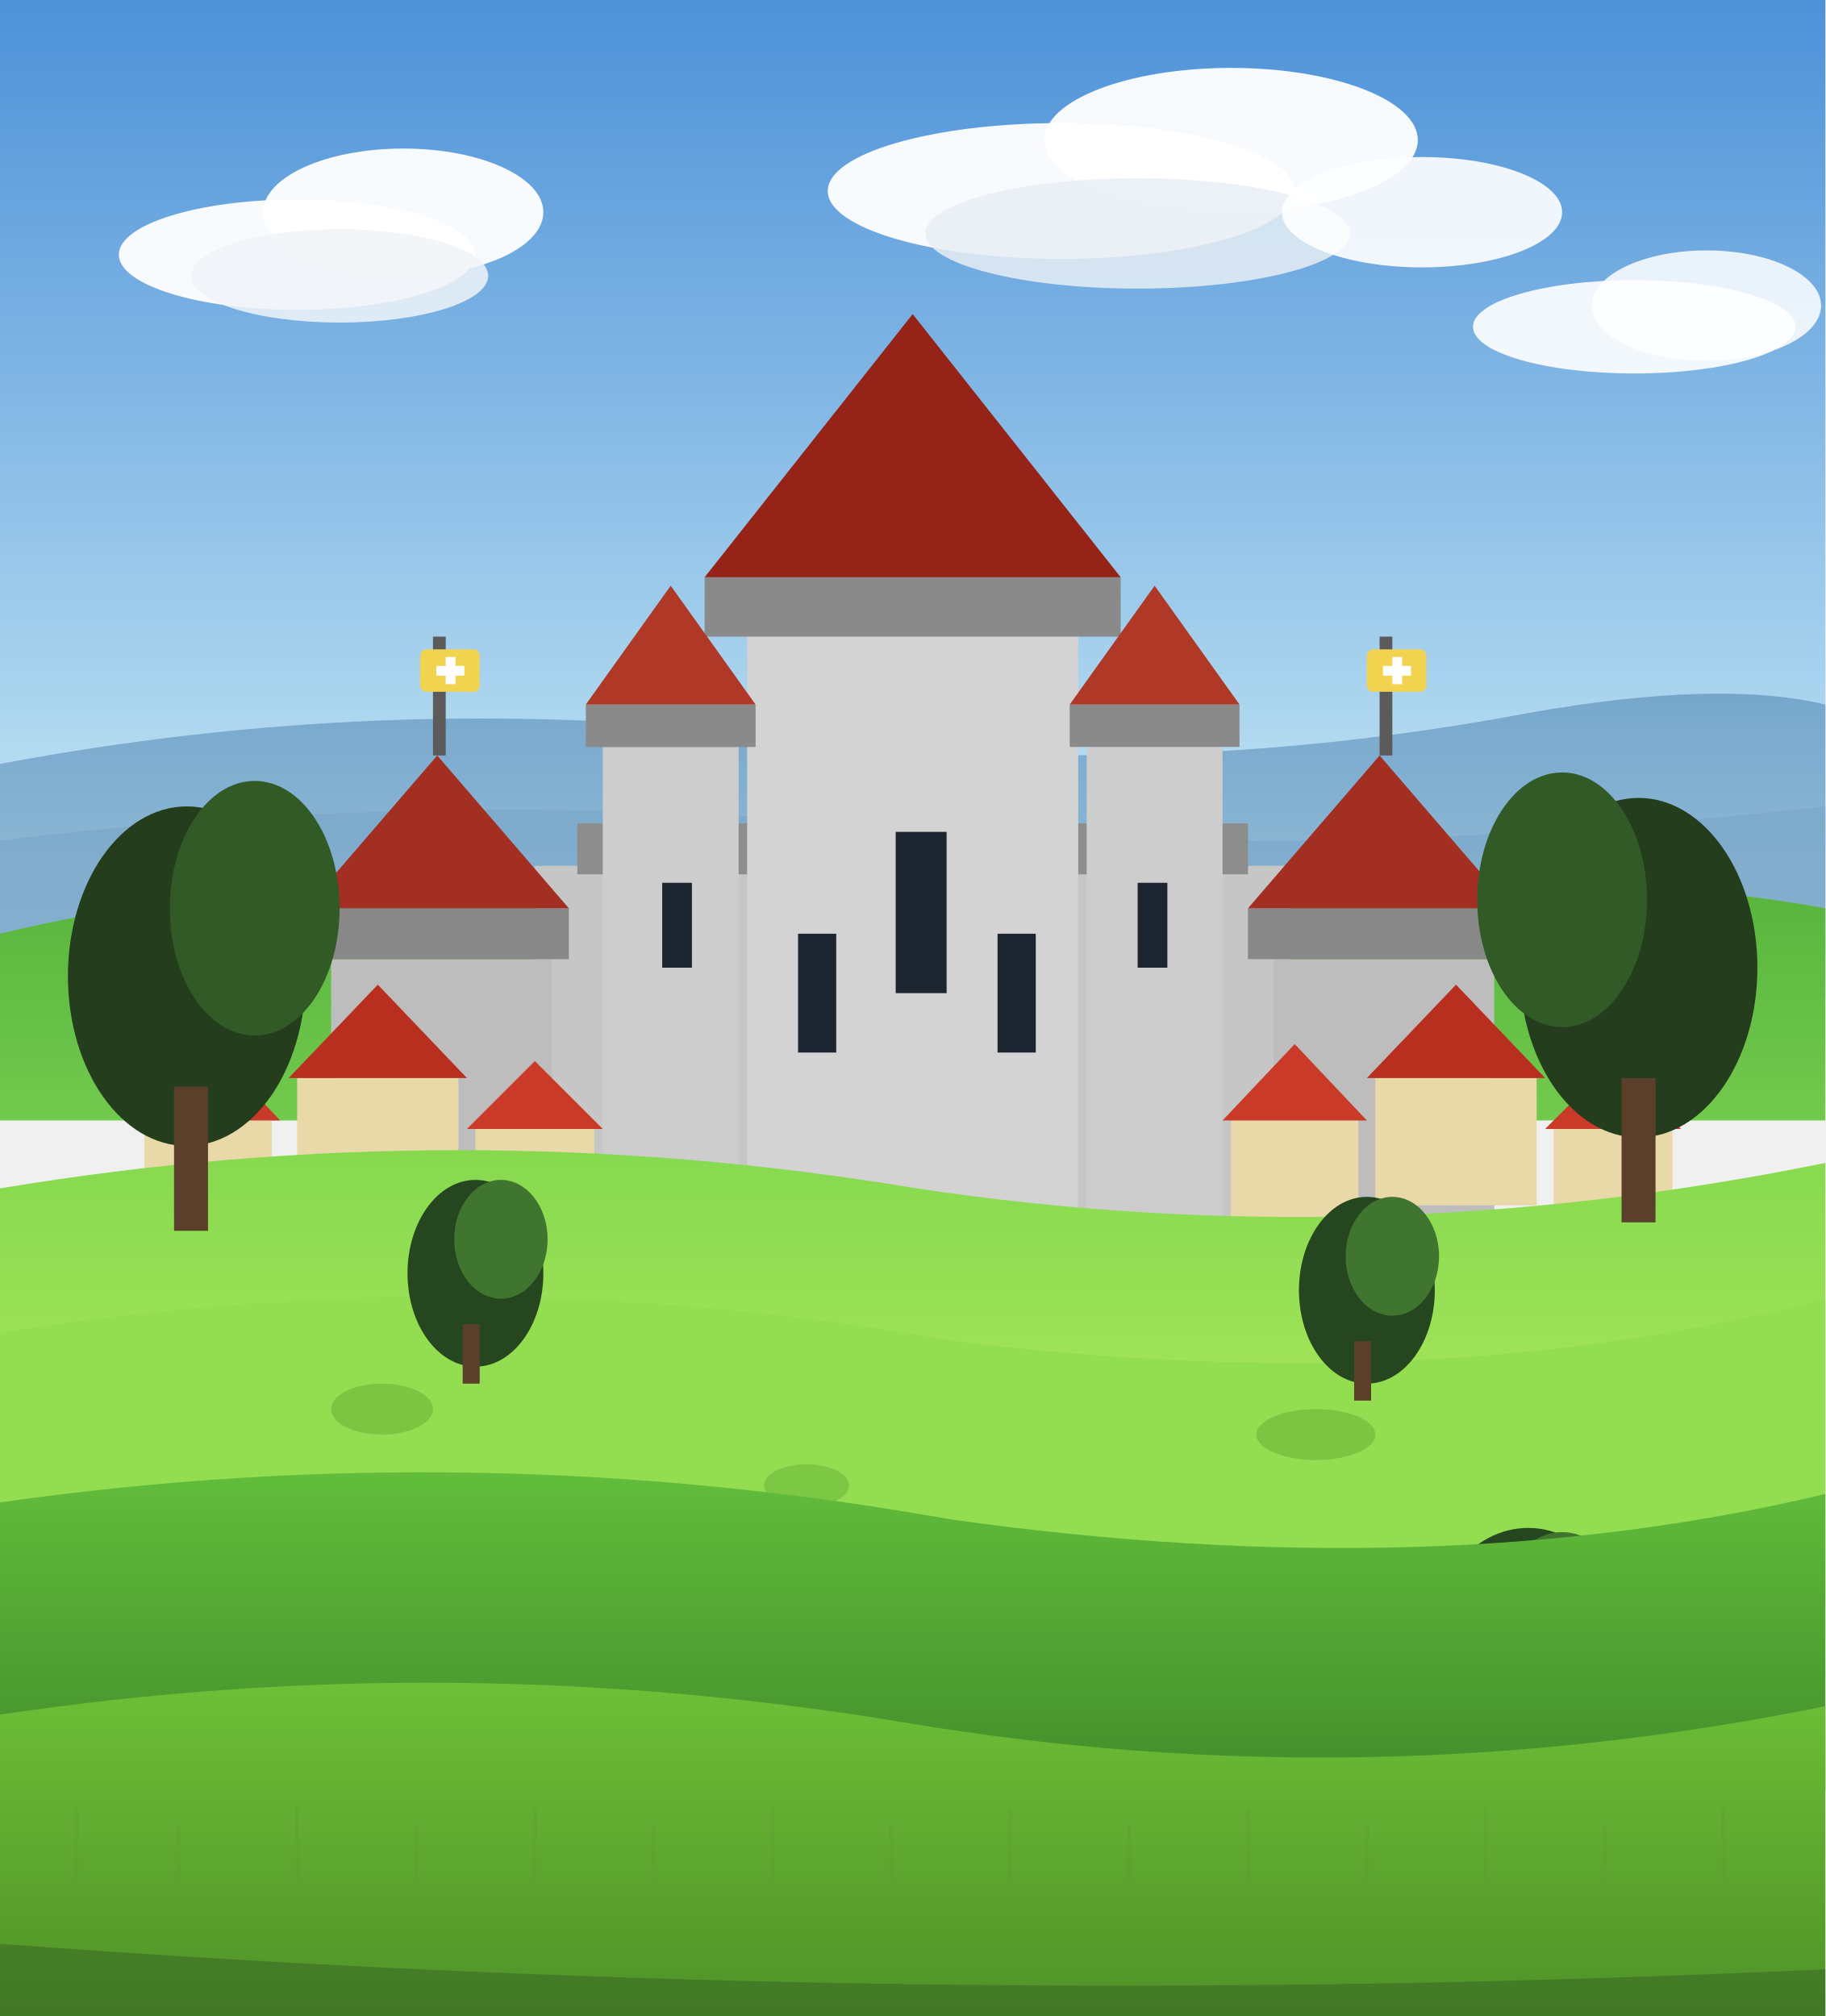
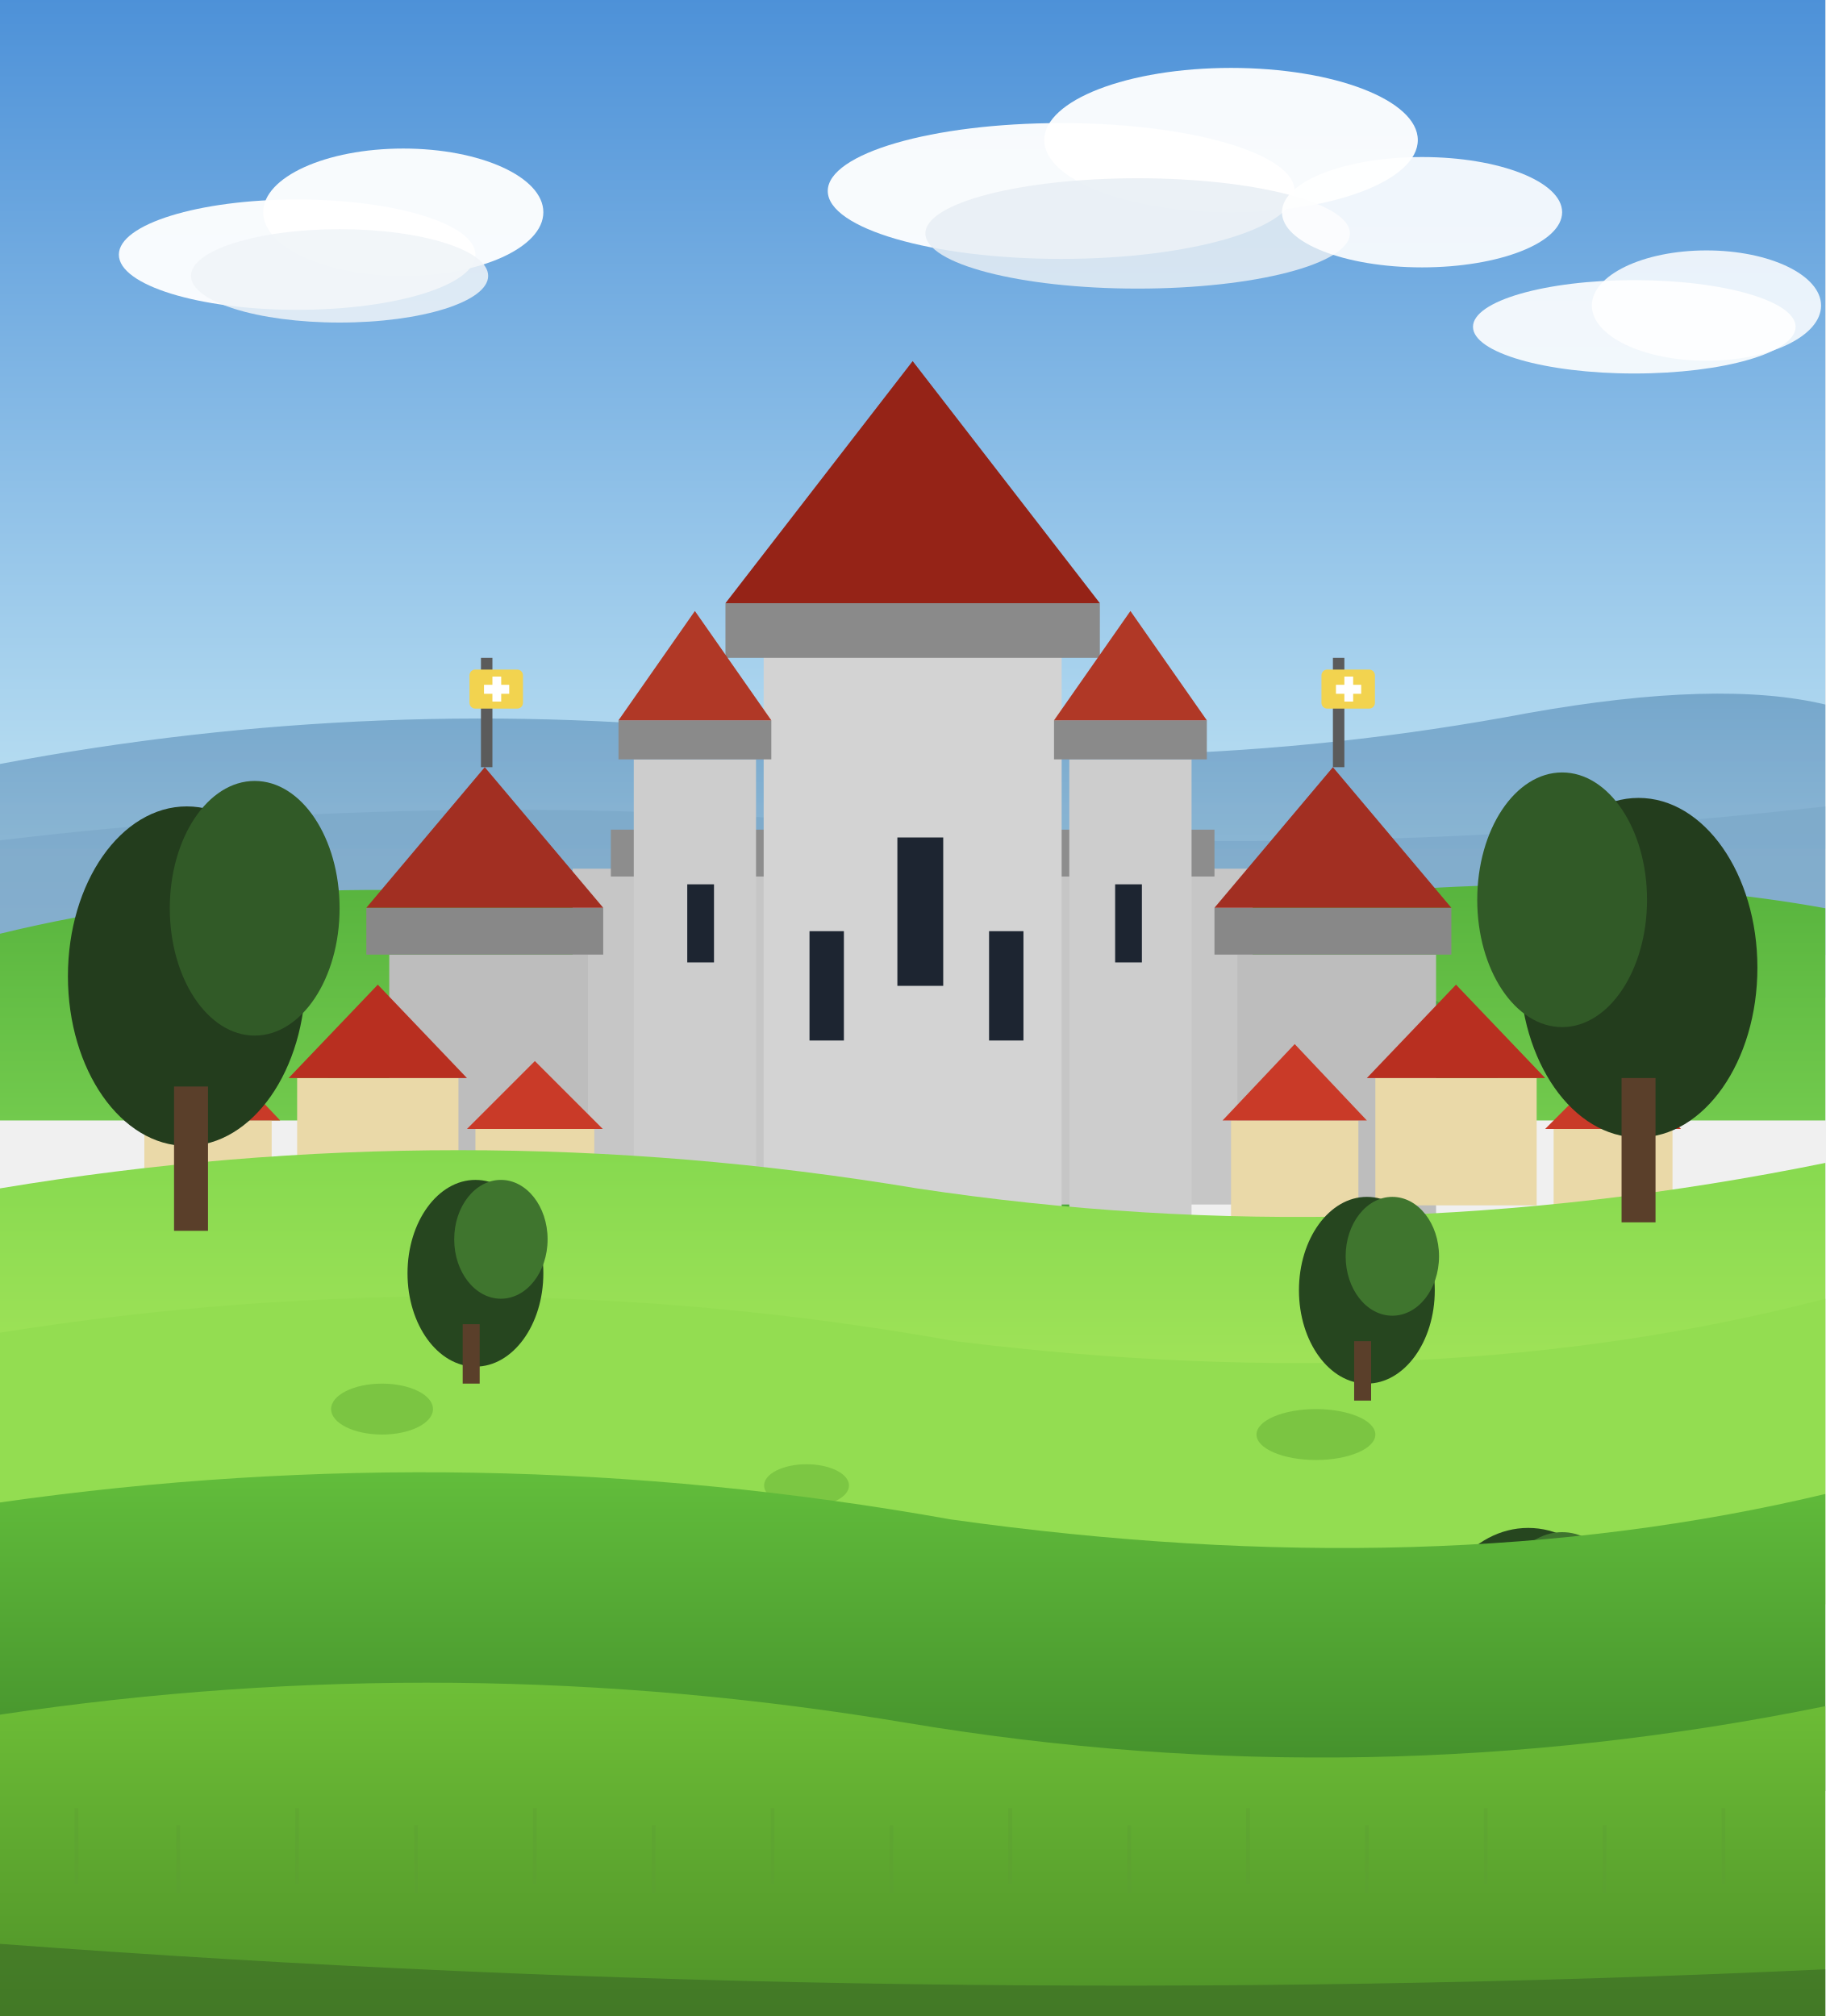
<svg xmlns="http://www.w3.org/2000/svg" width="100%" viewBox="0 0 430 475" role="img" aria-label="Medieval fantasy castle valley scene">
  <defs>
    <linearGradient id="sky" x1="0" y1="0" x2="0" y2="1">
      <stop offset="0%" stop-color="#4d91d8" />
      <stop offset="100%" stop-color="#bfe3f3" />
    </linearGradient>
    <linearGradient id="farHills" x1="0" y1="0" x2="0" y2="1">
      <stop offset="0%" stop-color="#6d9fc6" />
      <stop offset="100%" stop-color="#8fb8d4" />
    </linearGradient>
    <linearGradient id="midGreen" x1="0" y1="0" x2="0" y2="1">
      <stop offset="0%" stop-color="#58b43e" />
      <stop offset="100%" stop-color="#72ca4d" />
    </linearGradient>
    <linearGradient id="brightGreen" x1="0" y1="0" x2="0" y2="1">
      <stop offset="0%" stop-color="#86d94f" />
      <stop offset="100%" stop-color="#aee85d" />
    </linearGradient>
    <linearGradient id="foreGreen" x1="0" y1="0" x2="0" y2="1">
      <stop offset="0%" stop-color="#62bd3b" />
      <stop offset="100%" stop-color="#428d2b" />
    </linearGradient>
    <linearGradient id="lowerGreen" x1="0" y1="0" x2="0" y2="1">
      <stop offset="0%" stop-color="#6ebf37" />
      <stop offset="100%" stop-color="#4f9228" />
    </linearGradient>
  </defs>
  <rect x="0" y="0" width="430" height="200" fill="url(#sky)" />
  <ellipse cx="70" cy="60" rx="42" ry="13" fill="#ffffff" opacity="0.95" />
  <ellipse cx="95" cy="50" rx="33" ry="15" fill="#ffffff" opacity="0.95" />
  <ellipse cx="80" cy="65" rx="35" ry="11" fill="#f0f4f8" opacity="0.85" />
  <ellipse cx="250" cy="45" rx="55" ry="16" fill="#ffffff" opacity="0.95" />
  <ellipse cx="290" cy="33" rx="44" ry="17" fill="#ffffff" opacity="0.95" />
  <ellipse cx="268" cy="55" rx="50" ry="13" fill="#e8eef4" opacity="0.85" />
  <ellipse cx="335" cy="50" rx="33" ry="13" fill="#ffffff" opacity="0.9" />
  <ellipse cx="385" cy="77" rx="38" ry="11" fill="#ffffff" opacity="0.9" />
  <ellipse cx="402" cy="72" rx="27" ry="13" fill="#ffffff" opacity="0.85" />
  <path d="M0,180 Q90,163 180,173 Q270,185 360,168 Q405,160 430,166 L430,225 L0,225 Z" fill="url(#farHills)" opacity="0.85" />
  <path d="M0,198 Q100,186 200,194 Q305,204 430,190 L430,235 L0,235 Z" fill="#7ca8c9" opacity="0.72" />
  <path d="M0,220 Q70,203 150,214 Q225,225 305,212 Q375,204 430,214 L430,264 L0,264 Z" fill="url(#midGreen)" />
  <ellipse cx="215" cy="252" rx="138" ry="36" fill="#4da73b" />
  <ellipse cx="215" cy="244" rx="122" ry="30" fill="#63be44" />
-   <g>
+   <g transform="translate(21.5 17) scale(0.9 0.92)">
    <rect x="126" y="204" width="178" height="86" fill="#c6c6c6" />
    <rect x="136" y="194" width="158" height="12" fill="#8d8d8d" />
    <rect x="78" y="226" width="52" height="96" fill="#bdbdbd" />
    <rect x="72" y="214" width="62" height="12" fill="#888888" />
    <polygon points="72,214 103,178 134,214" fill="#a22f22" />
    <rect x="300" y="226" width="52" height="96" fill="#bdbdbd" />
    <rect x="294" y="214" width="62" height="12" fill="#888888" />
    <polygon points="294,214 325,178 356,214" fill="#a22f22" />
    <rect x="176" y="148" width="78" height="174" fill="#d3d3d3" />
    <rect x="166" y="136" width="98" height="14" fill="#8a8a8a" />
    <polygon points="166,136 215,74 264,136" fill="#952317" />
    <rect x="142" y="176" width="32" height="146" fill="#cdcdcd" />
    <rect x="138" y="166" width="40" height="10" fill="#8a8a8a" />
    <polygon points="138,166 158,138 178,166" fill="#b03826" />
    <rect x="256" y="176" width="32" height="146" fill="#cdcdcd" />
    <rect x="252" y="166" width="40" height="10" fill="#8a8a8a" />
    <polygon points="252,166 272,138 292,166" fill="#b03826" />
    <rect x="188" y="220" width="9" height="28" fill="#1d2531" />
    <rect x="235" y="220" width="9" height="28" fill="#1d2531" />
    <rect x="211" y="196" width="12" height="38" fill="#1d2531" />
    <rect x="156" y="208" width="7" height="20" fill="#1d2531" />
    <rect x="268" y="208" width="7" height="20" fill="#1d2531" />
    <rect x="102" y="150" width="3" height="28" fill="#5b5b5b" />
    <rect x="99" y="153" width="14" height="10" rx="1.5" fill="#f2d34f" />
    <rect x="105" y="154.8" width="2.3" height="6.4" fill="#ffffff" />
    <rect x="102.8" y="156.9" width="6.6" height="2.3" fill="#ffffff" />
    <rect x="325" y="150" width="3" height="28" fill="#5b5b5b" />
    <rect x="322" y="153" width="14" height="10" rx="1.5" fill="#f2d34f" />
    <rect x="328" y="154.8" width="2.3" height="6.4" fill="#ffffff" />
    <rect x="325.8" y="156.9" width="6.6" height="2.3" fill="#ffffff" />
    <path d="M196,322 Q216,292 236,322 Z" fill="#7d5d45" />
    <rect x="200" y="322" width="32" height="28" fill="#9a8268" />
  </g>
  <g>
    <g>
      <rect x="34" y="264" width="30" height="24" fill="#ead9a8" />
      <polygon points="32,264 49,246 66,264" fill="#c93a28" />
    </g>
    <g>
      <rect x="70" y="254" width="38" height="30" fill="#ead9a8" />
      <polygon points="68,254 89,232 110,254" fill="#b82f20" />
    </g>
    <g>
      <rect x="112" y="266" width="28" height="22" fill="#ead9a8" />
      <polygon points="110,266 126,250 142,266" fill="#c93a28" />
    </g>
    <g>
      <rect x="290" y="264" width="30" height="24" fill="#ead9a8" />
      <polygon points="288,264 305,246 322,264" fill="#c93a28" />
    </g>
    <g>
      <rect x="324" y="254" width="38" height="30" fill="#ead9a8" />
      <polygon points="322,254 343,232 364,254" fill="#b82f20" />
    </g>
    <g>
      <rect x="366" y="266" width="28" height="22" fill="#ead9a8" />
      <polygon points="364,266 380,250 396,266" fill="#c93a28" />
    </g>
    <g>
      <rect x="24" y="324" width="36" height="28" fill="#ead9a8" />
      <polygon points="22,324 42,304 62,324" fill="#c93a28" />
    </g>
    <g>
      <rect x="68" y="334" width="28" height="22" fill="#ead9a8" />
      <polygon points="66,334 82,318 98,334" fill="#b82f20" />
    </g>
    <g>
      <rect x="334" y="326" width="36" height="28" fill="#ead9a8" />
      <polygon points="332,326 352,306 372,326" fill="#c93a28" />
    </g>
    <g>
      <rect x="376" y="336" width="28" height="22" fill="#ead9a8" />
      <polygon points="374,336 390,320 406,336" fill="#b82f20" />
    </g>
  </g>
  <path d="M0,280 Q108,262 216,280 Q322,296 430,274 L430,352 L0,352 Z" fill="url(#brightGreen)" />
  <path d="M0,314 Q113,296 225,316 Q338,330 430,306 L430,378 L0,378 Z" fill="#93dd51" />
  <ellipse cx="90" cy="332" rx="12" ry="6" fill="#5aa42e" opacity="0.42" />
  <ellipse cx="310" cy="338" rx="14" ry="6" fill="#5aa42e" opacity="0.42" />
  <ellipse cx="190" cy="350" rx="10" ry="5" fill="#5aa42e" opacity="0.4" />
  <g>
    <ellipse cx="44" cy="230" rx="28" ry="40" fill="#233d1d" />
    <ellipse cx="60" cy="214" rx="20" ry="30" fill="#315a27" />
    <rect x="41" y="256" width="8" height="34" fill="#5a3f2a" />
  </g>
  <g>
    <ellipse cx="386" cy="228" rx="28" ry="40" fill="#233d1d" />
    <ellipse cx="368" cy="212" rx="20" ry="30" fill="#315a27" />
    <rect x="382" y="254" width="8" height="34" fill="#5a3f2a" />
  </g>
  <g>
    <ellipse cx="112" cy="300" rx="16" ry="22" fill="#26461f" />
    <ellipse cx="118" cy="292" rx="11" ry="14" fill="#3f752e" />
    <rect x="109" y="312" width="4" height="14" fill="#5a3f2a" />
  </g>
  <g>
    <ellipse cx="322" cy="304" rx="16" ry="22" fill="#26461f" />
    <ellipse cx="328" cy="296" rx="11" ry="14" fill="#3f752e" />
    <rect x="319" y="316" width="4" height="14" fill="#5a3f2a" />
  </g>
  <g>
    <ellipse cx="74" cy="382" rx="22" ry="28" fill="#26461f" />
    <ellipse cx="82" cy="372" rx="14" ry="18" fill="#3f752e" />
    <rect x="70" y="396" width="6" height="18" fill="#5a3f2a" />
  </g>
  <g>
    <ellipse cx="360" cy="390" rx="24" ry="30" fill="#26461f" />
    <ellipse cx="368" cy="380" rx="15" ry="19" fill="#3f752e" />
    <rect x="356" y="406" width="6" height="20" fill="#5a3f2a" />
  </g>
  <path d="M0,354 Q112,338 224,358 Q338,374 430,352 L430,422 L0,422 Z" fill="url(#foreGreen)" />
  <path d="M0,404 Q107,388 214,406 Q322,424 430,402 L430,475 L0,475 Z" fill="url(#lowerGreen)" />
  <g stroke="#5d9e32" stroke-width="0.9" opacity="0.38">
    <line x1="18" y1="426" x2="18" y2="444" />
    <line x1="42" y1="430" x2="42" y2="446" />
    <line x1="70" y1="426" x2="70" y2="444" />
    <line x1="98" y1="430" x2="98" y2="446" />
    <line x1="126" y1="426" x2="126" y2="444" />
    <line x1="154" y1="430" x2="154" y2="446" />
    <line x1="182" y1="426" x2="182" y2="444" />
    <line x1="210" y1="430" x2="210" y2="446" />
    <line x1="238" y1="426" x2="238" y2="444" />
    <line x1="266" y1="430" x2="266" y2="446" />
    <line x1="294" y1="426" x2="294" y2="444" />
    <line x1="322" y1="430" x2="322" y2="446" />
    <line x1="350" y1="426" x2="350" y2="444" />
    <line x1="378" y1="430" x2="378" y2="446" />
    <line x1="406" y1="426" x2="406" y2="444" />
  </g>
  <path d="M0,458 Q214,474 430,464 L430,475 L0,475 Z" fill="#355f23" opacity="0.5" />
</svg>
